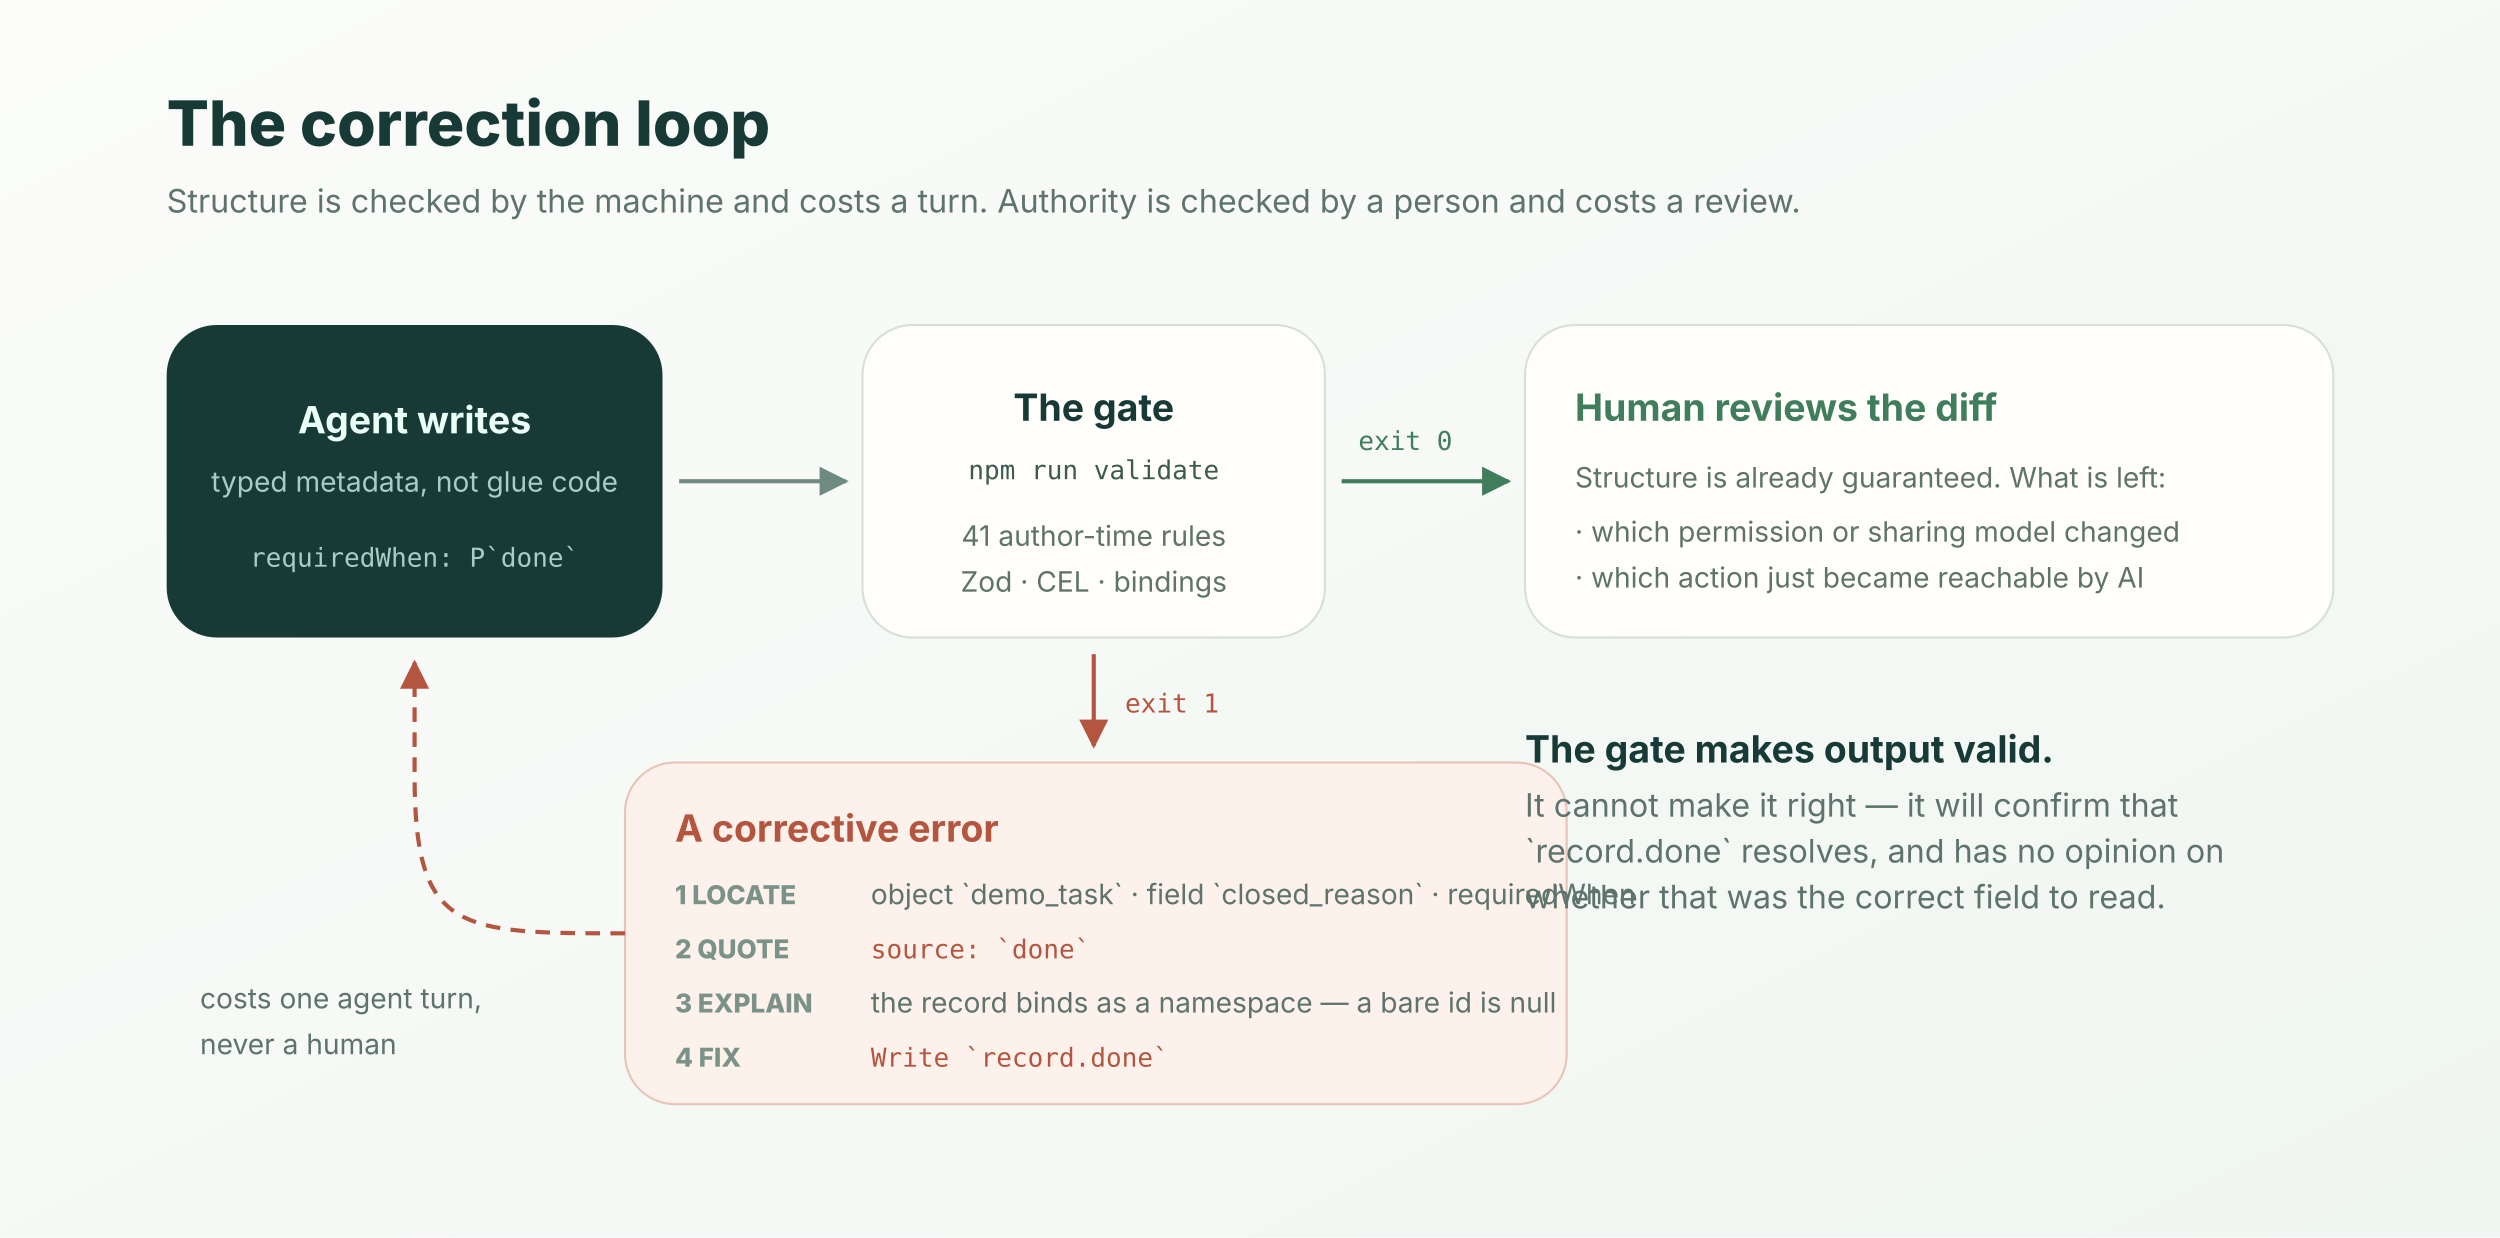
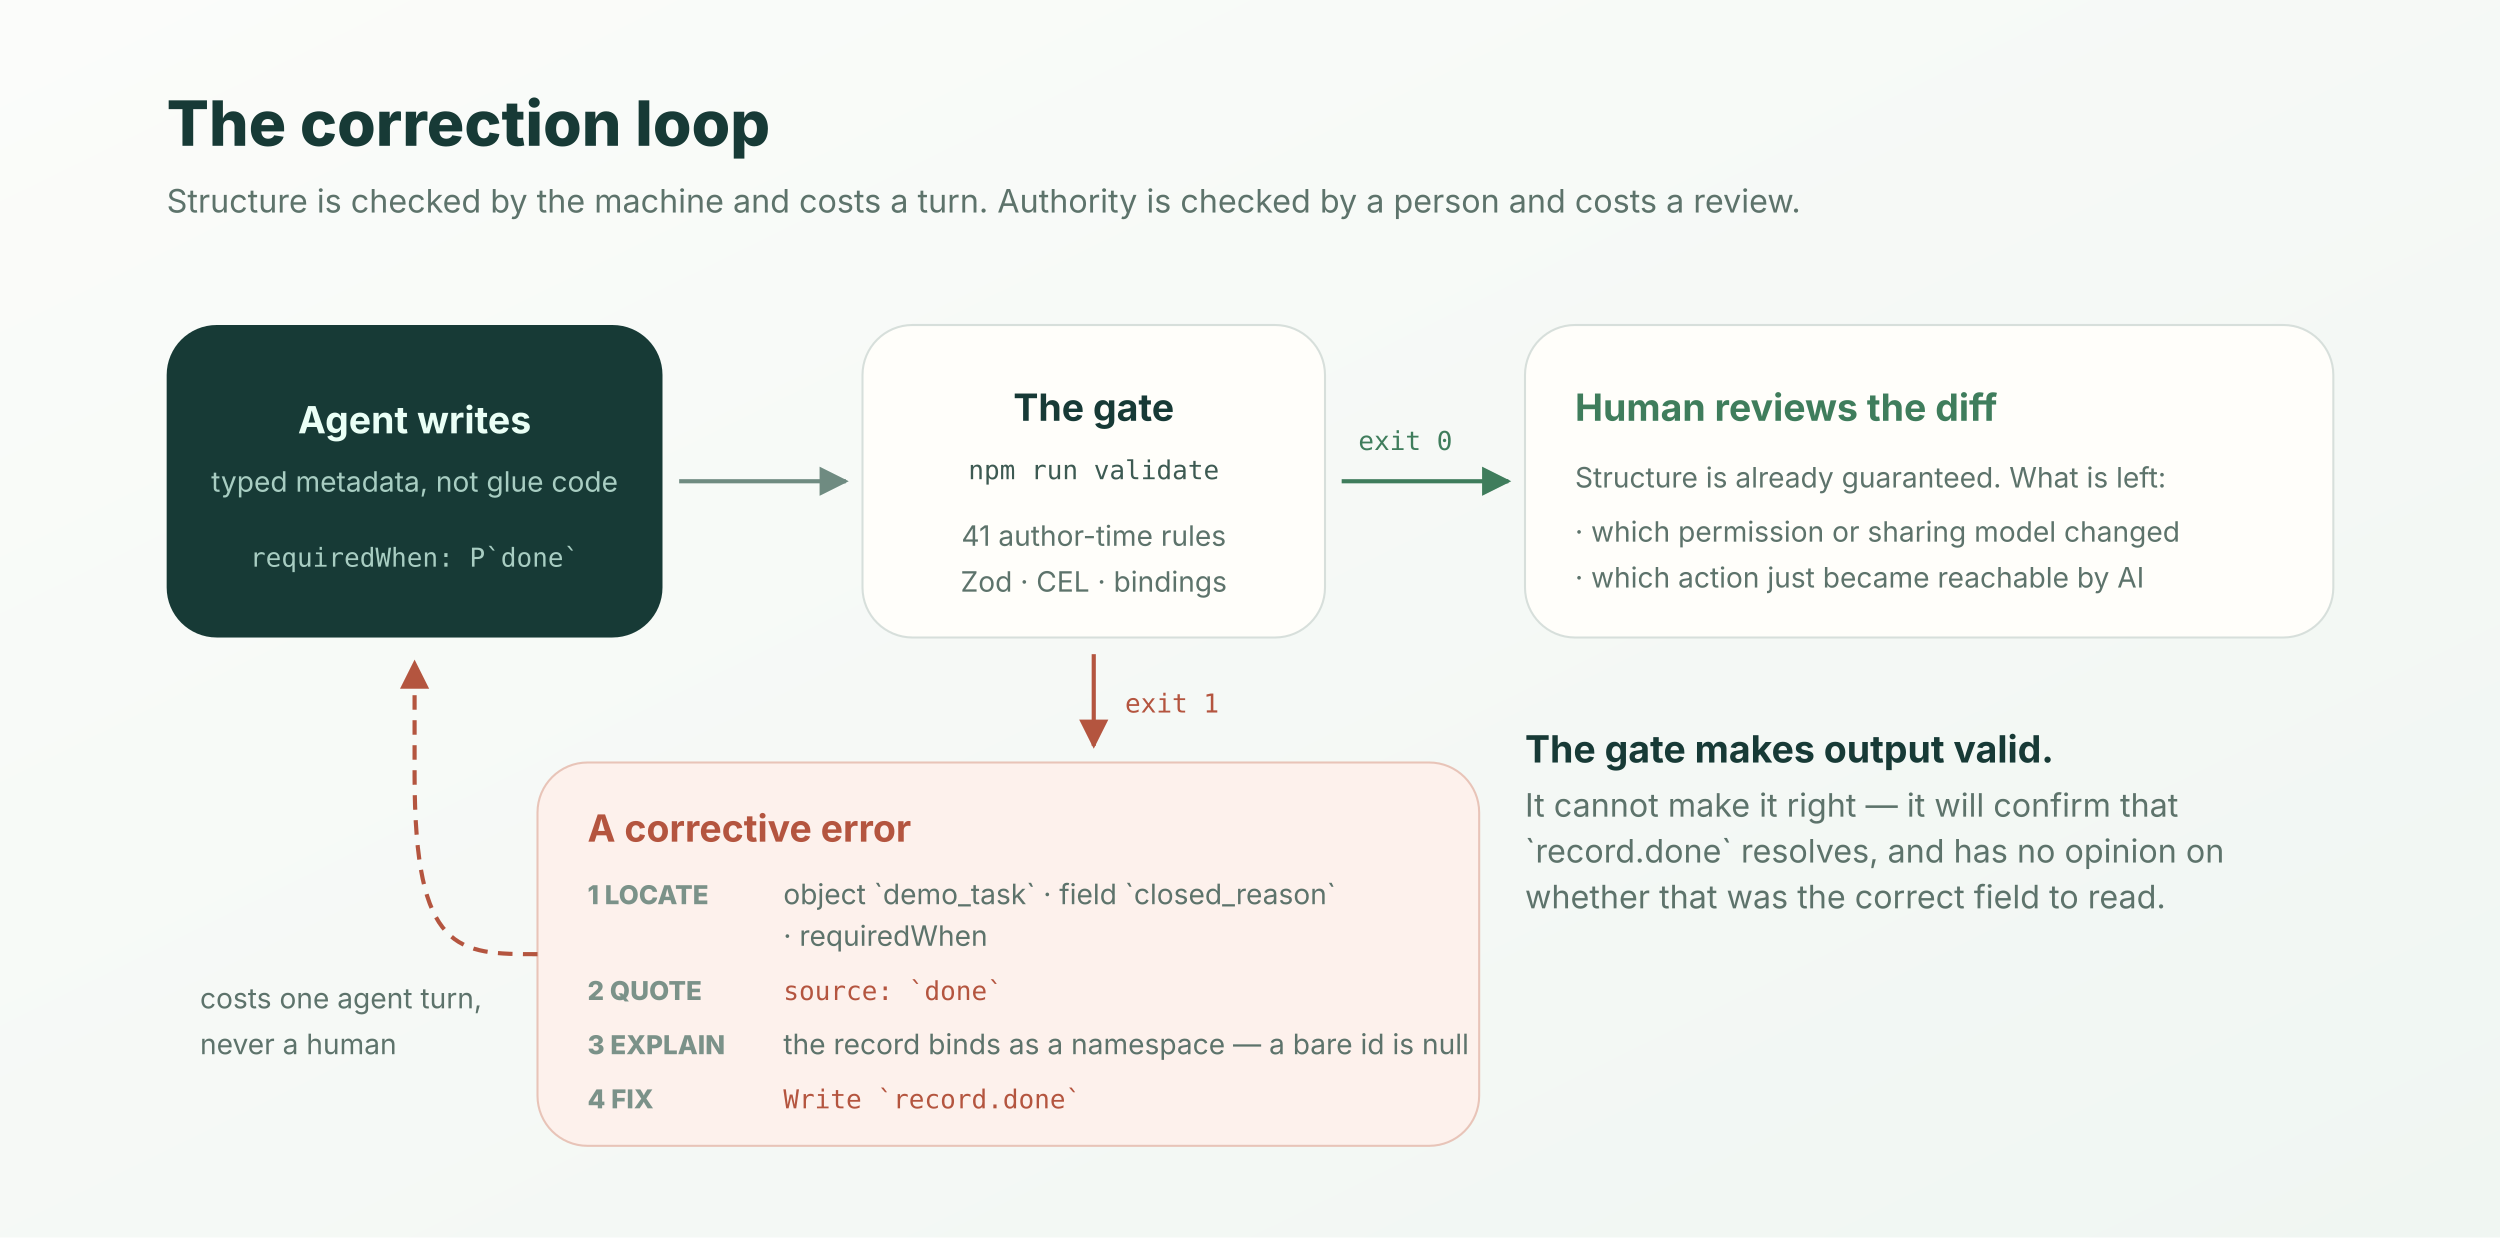
<svg xmlns="http://www.w3.org/2000/svg" viewBox="0 0 1200 594" role="img" aria-label="The correction loop: the agent writes typed metadata, the validation gate runs 41 author-time rules and either passes the change to human review or returns a corrective error that locates, quotes, explains and fixes the mistake, sending the agent round again">
  <defs>
    <linearGradient id="bg2" x1="0" x2="1" y1="0" y2="1">
      <stop stop-color="#fbfcfa" />
      <stop offset="1" stop-color="#f0f6f2" />
    </linearGradient>
    <marker id="a2" viewBox="0 0 10 10" refX="9" refY="5" markerWidth="7" markerHeight="7" orient="auto-start-reverse">
      <path d="M0 0 L10 5 L0 10 z" fill="#6f8b81" />
    </marker>
    <marker id="a2r" viewBox="0 0 10 10" refX="9" refY="5" markerWidth="7" markerHeight="7" orient="auto-start-reverse">
      <path d="M0 0 L10 5 L0 10 z" fill="#b4553f" />
    </marker>
    <marker id="a2g" viewBox="0 0 10 10" refX="9" refY="5" markerWidth="7" markerHeight="7" orient="auto-start-reverse">
      <path d="M0 0 L10 5 L0 10 z" fill="#3f7d5c" />
    </marker>
    <style>
      text{font-family:-apple-system,BlinkMacSystemFont,"Segoe UI",sans-serif;fill:#173a36}
      .h{font-size:30px;font-weight:780}
      .tiny{font-size:15.5px;fill:#5d736b}
      .label{font-size:18px;font-weight:720}
      .soft{fill:#5d736b;font-size:13.5px}
      .mono{font-family:ui-monospace,Menlo,monospace;font-size:12.5px;fill:#3d5a52}
      .monoR{font-family:ui-monospace,Menlo,monospace;font-size:12.5px;fill:#b4553f}
      .box{fill:#fffefa;stroke:#d7dfdb}
      .red{fill:#b4553f}
      .redlabel{fill:#b4553f;font-size:18px;font-weight:720}
      .green{fill:#3f7d5c}
      .greenlabel{fill:#3f7d5c;font-size:18px;font-weight:720}
      .step{font-size:12.5px;font-weight:760;fill:#7b9289}
      .invert{fill:#eafff6}
      .invertsoft{fill:#a8cdc2;font-size:13.5px}
    </style>
  </defs>
  <rect width="1200" height="594" fill="url(#bg2)" />
  <text x="80" y="70" class="h">The correction loop</text>
  <text x="80" y="102" class="tiny">Structure is checked by the machine and costs a turn. Authority is checked by a person and costs a review.</text>
  <g transform="translate(80 156)">
    <rect width="238" height="150" rx="24" fill="#173a36" />
    <text x="119" y="52" text-anchor="middle" class="label invert">Agent writes</text>
    <text x="119" y="80" text-anchor="middle" class="invertsoft">typed metadata, not glue code</text>
    <text x="119" y="116" text-anchor="middle" class="mono" style="fill:#a8cdc2">requiredWhen: P`done`</text>
  </g>
  <path d="M326 231 L 406 231" fill="none" stroke="#6f8b81" stroke-width="2" marker-end="url(#a2)" />
  <g transform="translate(414 156)">
    <rect width="222" height="150" rx="24" class="box" />
    <text x="111" y="46" text-anchor="middle" class="label">The gate</text>
    <text x="111" y="74" text-anchor="middle" class="mono">npm run validate</text>
    <text x="111" y="106" text-anchor="middle" class="soft">41 author-time rules</text>
    <text x="111" y="128" text-anchor="middle" class="soft">Zod · CEL · bindings</text>
  </g>
  <path d="M525 314 L 525 358" fill="none" stroke="#b4553f" stroke-width="2" marker-end="url(#a2r)" />
  <text x="540" y="342" class="monoR">exit 1</text>
-   <g transform="translate(300 366)">
-     <rect width="452" height="164" rx="24" fill="#fdf1ec" stroke="#e8c4b8" />
+   <g transform="translate(258 366)">
+     <rect width="452" height="184" rx="24" fill="#fdf1ec" stroke="#e8c4b8" />
    <text x="24" y="38" class="redlabel">A corrective error</text>
    <text x="24" y="68" class="step">1 LOCATE</text>
-     <text x="118" y="68" class="soft">object `demo_task` · field `closed_reason` · requiredWhen</text>
-     <text x="24" y="94" class="step">2 QUOTE</text>
-     <text x="118" y="94" class="monoR">source: `done`</text>
-     <text x="24" y="120" class="step">3 EXPLAIN</text>
-     <text x="118" y="120" class="soft">the record binds as a namespace — a bare id is null</text>
-     <text x="24" y="146" class="step">4 FIX</text>
-     <text x="118" y="146" class="monoR">Write `record.done`</text>
+     <text x="118" y="68" class="soft">object `demo_task` · field `closed_reason`</text>
+     <text x="118" y="88" class="soft">· requiredWhen</text>
+     <text x="24" y="114" class="step">2 QUOTE</text>
+     <text x="118" y="114" class="monoR">source: `done`</text>
+     <text x="24" y="140" class="step">3 EXPLAIN</text>
+     <text x="118" y="140" class="soft">the record binds as a namespace — a bare id is null</text>
+     <text x="24" y="166" class="step">4 FIX</text>
+     <text x="118" y="166" class="monoR">Write `record.done`</text>
  </g>
-   <path d="M300 448 C 220 448 199 448 199 372 L 199 318" fill="none" stroke="#b4553f" stroke-width="2" stroke-dasharray="7 5" marker-end="url(#a2r)" />
+   <path d="M258 458 C 220 458 199 458 199 372 L 199 318" fill="none" stroke="#b4553f" stroke-width="2" stroke-dasharray="7 5" marker-end="url(#a2r)" />
  <text x="96" y="484" class="soft">costs one agent turn,</text>
  <text x="96" y="506" class="soft">never a human</text>
  <path d="M644 231 L 724 231" fill="none" stroke="#3f7d5c" stroke-width="2" marker-end="url(#a2g)" />
  <text x="652" y="216" class="mono" style="fill:#3f7d5c">exit 0</text>
  <g transform="translate(732 156)">
    <rect width="388" height="150" rx="24" class="box" />
    <text x="24" y="46" class="greenlabel">Human reviews the diff</text>
    <text x="24" y="78" class="soft">Structure is already guaranteed. What is left:</text>
    <text x="24" y="104" class="soft">· which permission or sharing model changed</text>
    <text x="24" y="126" class="soft">· which action just became reachable by AI</text>
  </g>
  <text x="732" y="366" class="label">The gate makes output valid.</text>
  <text x="732" y="392" class="tiny">It cannot make it right — it will confirm that</text>
  <text x="732" y="414" class="tiny">`record.done` resolves, and has no opinion on</text>
  <text x="732" y="436" class="tiny">whether that was the correct field to read.</text>
</svg>
